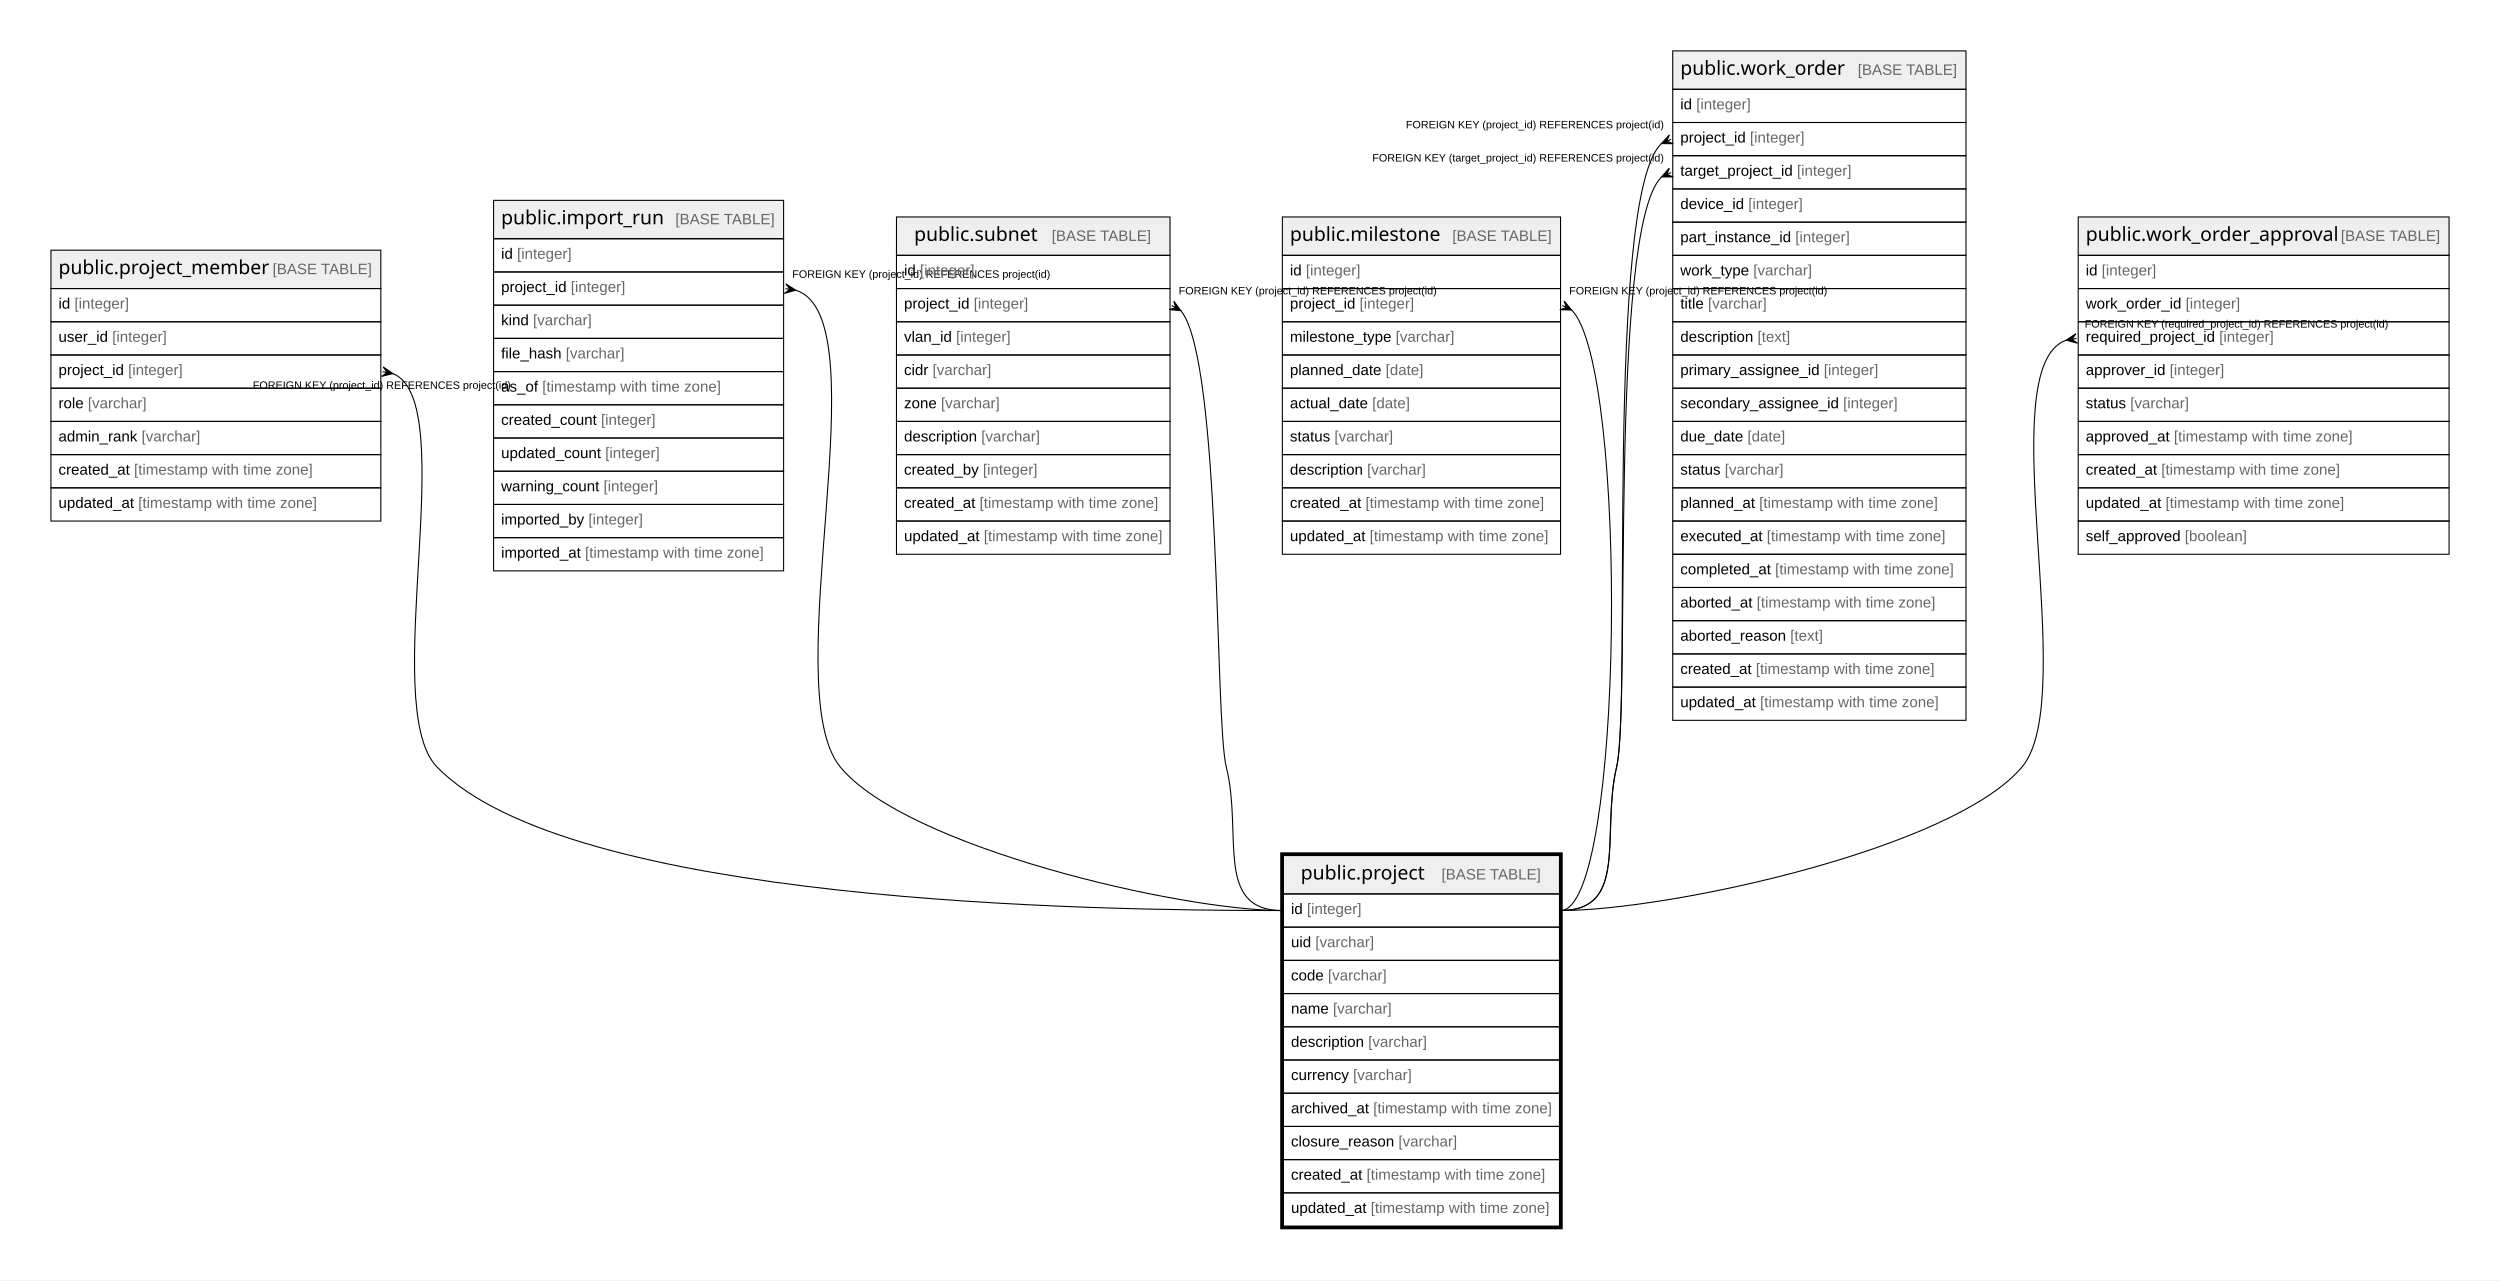
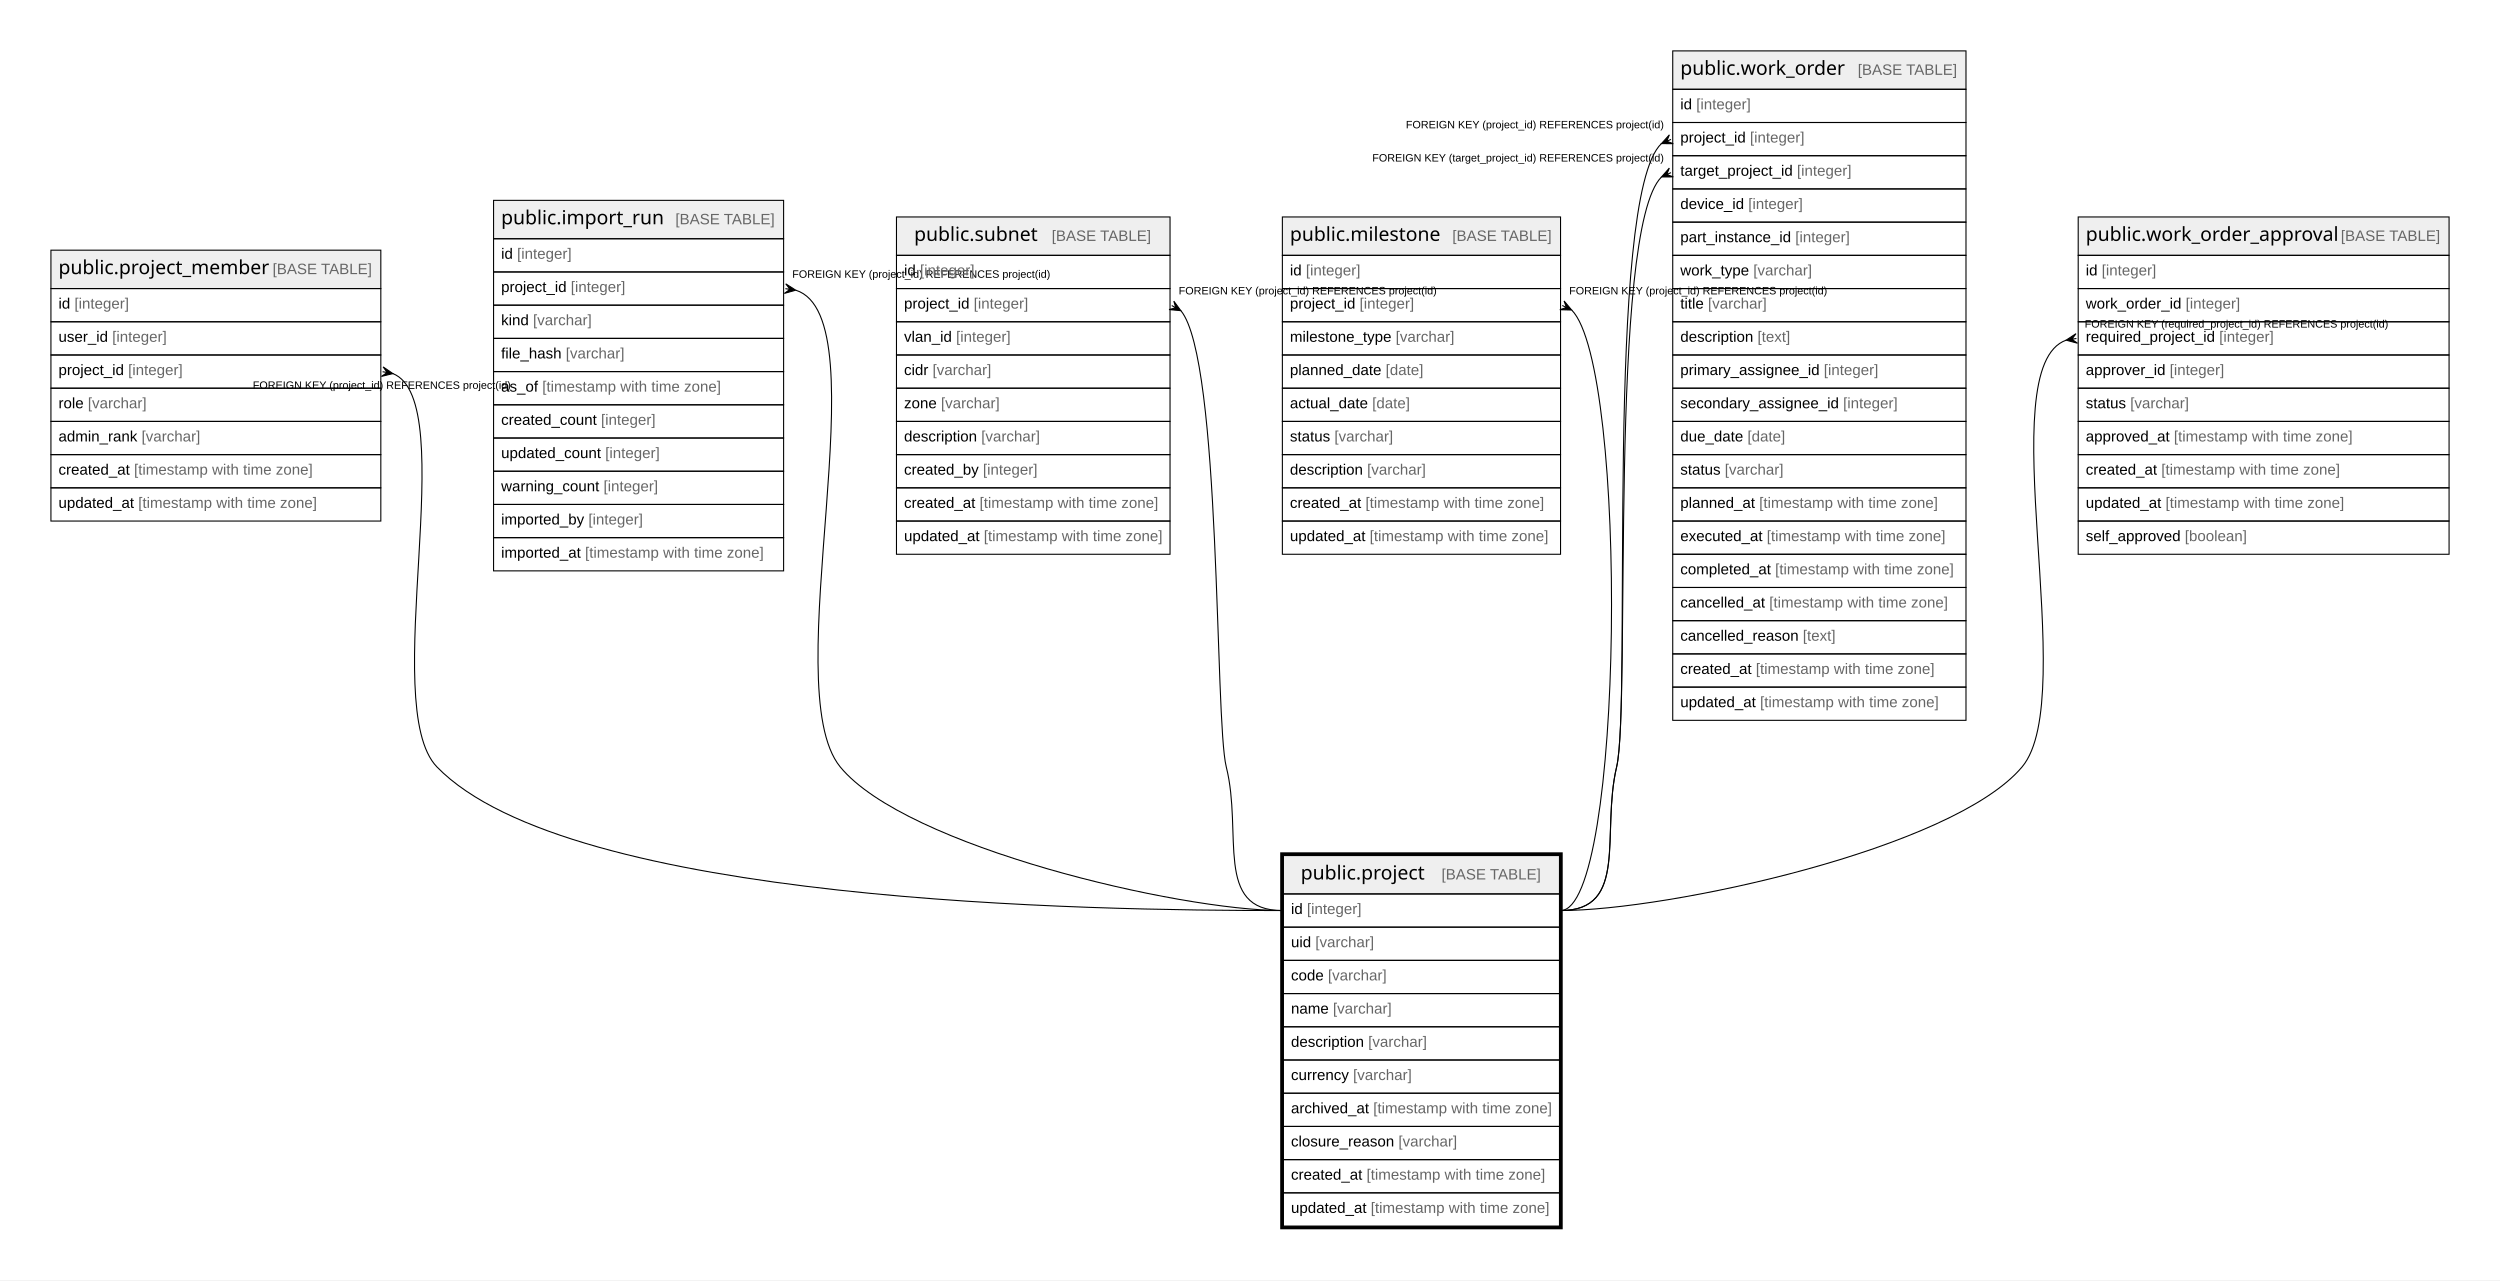
<svg xmlns="http://www.w3.org/2000/svg" width="2318pt" height="1187pt" viewBox="0.00 0.00 2318.33 1187.20">
  <g id="graph0" class="graph" transform="scale(1 1) rotate(0) translate(4 1183.2)">
    <polygon fill="white" stroke="none" points="-4,4 -4,-1183.2 2314.33,-1183.2 2314.33,4 -4,4" />
    <g id="node1" class="node">
      <polygon fill="#efefef" stroke="none" points="1186.17,-354.2 1186.17,-389.8 1442.16,-389.8 1442.16,-354.2 1186.17,-354.2" />
      <polygon fill="none" stroke="black" points="1186.17,-354.2 1186.17,-389.8 1442.16,-389.8 1442.16,-354.2 1186.17,-354.2" />
      <text text-anchor="start" x="1202.19" y="-367.6" font-family="Arial Bold" font-size="18.00">public.project</text>
      <text text-anchor="start" x="1301.65" y="-367.6" font-family="Arial" font-size="14.00">    </text>
      <text text-anchor="start" x="1332.77" y="-367.6" font-family="Arial" font-size="14.00" fill="#666666">[BASE TABLE]</text>
      <polygon fill="none" stroke="black" points="1186.17,-323.4 1186.17,-354.2 1442.16,-354.2 1442.16,-323.4 1186.17,-323.4" />
      <text text-anchor="start" x="1193.17" y="-335.6" font-family="Arial" font-size="14.00">id </text>
      <text text-anchor="start" x="1207.95" y="-335.6" font-family="Arial" font-size="14.00" fill="#666666">[integer]</text>
      <polygon fill="none" stroke="black" points="1186.17,-292.6 1186.17,-323.4 1442.16,-323.4 1442.16,-292.6 1186.17,-292.6" />
      <text text-anchor="start" x="1193.17" y="-304.8" font-family="Arial" font-size="14.00">uid </text>
      <text text-anchor="start" x="1215.74" y="-304.8" font-family="Arial" font-size="14.00" fill="#666666">[varchar]</text>
      <polygon fill="none" stroke="black" points="1186.17,-261.8 1186.17,-292.6 1442.16,-292.6 1442.16,-261.8 1186.17,-261.8" />
      <text text-anchor="start" x="1193.17" y="-274" font-family="Arial" font-size="14.00">code </text>
      <text text-anchor="start" x="1227.42" y="-274" font-family="Arial" font-size="14.00" fill="#666666">[varchar]</text>
      <polygon fill="none" stroke="black" points="1186.17,-231 1186.17,-261.8 1442.16,-261.8 1442.16,-231 1186.17,-231" />
      <text text-anchor="start" x="1193.17" y="-243.2" font-family="Arial" font-size="14.00">name </text>
      <text text-anchor="start" x="1232.08" y="-243.2" font-family="Arial" font-size="14.00" fill="#666666">[varchar]</text>
      <polygon fill="none" stroke="black" points="1186.17,-200.2 1186.17,-231 1442.16,-231 1442.16,-200.2 1186.17,-200.2" />
      <text text-anchor="start" x="1193.17" y="-212.4" font-family="Arial" font-size="14.00">description </text>
      <text text-anchor="start" x="1264.76" y="-212.4" font-family="Arial" font-size="14.00" fill="#666666">[varchar]</text>
      <polygon fill="none" stroke="black" points="1186.17,-169.4 1186.17,-200.2 1442.16,-200.2 1442.16,-169.4 1186.17,-169.4" />
      <text text-anchor="start" x="1193.17" y="-181.6" font-family="Arial" font-size="14.00">currency </text>
      <text text-anchor="start" x="1250.74" y="-181.6" font-family="Arial" font-size="14.00" fill="#666666">[varchar]</text>
      <polygon fill="none" stroke="black" points="1186.17,-138.6 1186.17,-169.4 1442.16,-169.4 1442.16,-138.6 1186.17,-138.6" />
      <text text-anchor="start" x="1193.17" y="-150.8" font-family="Arial" font-size="14.00">archived_at </text>
      <text text-anchor="start" x="1269.44" y="-150.8" font-family="Arial" font-size="14.00" fill="#666666">[timestamp with time zone]</text>
      <polygon fill="none" stroke="black" points="1186.17,-107.8 1186.17,-138.6 1442.16,-138.6 1442.16,-107.8 1186.17,-107.8" />
      <text text-anchor="start" x="1193.17" y="-120" font-family="Arial" font-size="14.00">closure_reason </text>
      <text text-anchor="start" x="1292.78" y="-120" font-family="Arial" font-size="14.00" fill="#666666">[varchar]</text>
      <polygon fill="none" stroke="black" points="1186.17,-77 1186.17,-107.8 1442.16,-107.8 1442.16,-77 1186.17,-77" />
      <text text-anchor="start" x="1193.17" y="-89.2" font-family="Arial" font-size="14.00">created_at </text>
      <text text-anchor="start" x="1263.22" y="-89.2" font-family="Arial" font-size="14.00" fill="#666666">[timestamp with time zone]</text>
      <polygon fill="none" stroke="black" points="1186.17,-46.2 1186.17,-77 1442.16,-77 1442.16,-46.2 1186.17,-46.2" />
      <text text-anchor="start" x="1193.17" y="-58.4" font-family="Arial" font-size="14.00">updated_at </text>
      <text text-anchor="start" x="1267.13" y="-58.4" font-family="Arial" font-size="14.00" fill="#666666">[timestamp with time zone]</text>
      <polygon fill="none" stroke="black" stroke-width="3" points="1184.67,-44.7 1184.67,-391.3 1443.66,-391.3 1443.66,-44.7 1184.67,-44.7" />
    </g>
    <g id="node2" class="node">
      <polygon fill="#efefef" stroke="none" points="43.2,-915.6 43.2,-951.2 349.13,-951.2 349.13,-915.6 43.2,-915.6" />
      <polygon fill="none" stroke="black" points="43.2,-915.6 43.2,-951.2 349.13,-951.2 349.13,-915.6 43.2,-915.6" />
      <text text-anchor="start" x="50.2" y="-929" font-family="Arial Bold" font-size="18.00">public.project_member</text>
      <text text-anchor="start" x="217.64" y="-929" font-family="Arial" font-size="14.00">    </text>
      <text text-anchor="start" x="248.76" y="-929" font-family="Arial" font-size="14.00" fill="#666666">[BASE TABLE]</text>
      <polygon fill="none" stroke="black" points="43.2,-884.8 43.2,-915.6 349.13,-915.6 349.13,-884.8 43.2,-884.8" />
      <text text-anchor="start" x="50.2" y="-897" font-family="Arial" font-size="14.00">id </text>
      <text text-anchor="start" x="64.99" y="-897" font-family="Arial" font-size="14.00" fill="#666666">[integer]</text>
      <polygon fill="none" stroke="black" points="43.2,-854 43.2,-884.8 349.13,-884.8 349.13,-854 43.2,-854" />
      <text text-anchor="start" x="50.2" y="-866.2" font-family="Arial" font-size="14.00">user_id </text>
      <text text-anchor="start" x="100.01" y="-866.2" font-family="Arial" font-size="14.00" fill="#666666">[integer]</text>
      <polygon fill="none" stroke="black" points="43.2,-823.2 43.2,-854 349.13,-854 349.13,-823.2 43.2,-823.2" />
      <text text-anchor="start" x="50.2" y="-835.4" font-family="Arial" font-size="14.00">project_id </text>
      <text text-anchor="start" x="114.79" y="-835.4" font-family="Arial" font-size="14.00" fill="#666666">[integer]</text>
      <polygon fill="none" stroke="black" points="43.2,-792.4 43.2,-823.2 349.13,-823.2 349.13,-792.4 43.2,-792.4" />
      <text text-anchor="start" x="50.2" y="-804.6" font-family="Arial" font-size="14.00">role </text>
      <text text-anchor="start" x="77.43" y="-804.6" font-family="Arial" font-size="14.00" fill="#666666">[varchar]</text>
      <polygon fill="none" stroke="black" points="43.2,-761.6 43.2,-792.4 349.13,-792.4 349.13,-761.6 43.2,-761.6" />
      <text text-anchor="start" x="50.2" y="-773.8" font-family="Arial" font-size="14.00">admin_rank </text>
      <text text-anchor="start" x="127.24" y="-773.8" font-family="Arial" font-size="14.00" fill="#666666">[varchar]</text>
      <polygon fill="none" stroke="black" points="43.2,-730.8 43.2,-761.6 349.13,-761.6 349.13,-730.8 43.2,-730.8" />
      <text text-anchor="start" x="50.2" y="-743" font-family="Arial" font-size="14.00">created_at </text>
      <text text-anchor="start" x="120.25" y="-743" font-family="Arial" font-size="14.00" fill="#666666">[timestamp with time zone]</text>
      <polygon fill="none" stroke="black" points="43.2,-700 43.2,-730.8 349.13,-730.8 349.13,-700 43.2,-700" />
      <text text-anchor="start" x="50.2" y="-712.2" font-family="Arial" font-size="14.00">updated_at </text>
      <text text-anchor="start" x="124.16" y="-712.2" font-family="Arial" font-size="14.00" fill="#666666">[timestamp with time zone]</text>
    </g>
    <g id="edge1" class="edge">
      <path fill="none" stroke="black" d="M360.21,-836.79C424.72,-811.47 346.45,-528.37 401.16,-472 524.24,-345.18 1008.45,-338.8 1185.17,-338.8" />
      <polygon fill="black" stroke="black" points="360.3,-836.77 349.66,-834.11 355.05,-837.72 350.79,-838.48 350.79,-838.48 350.79,-838.48 355.05,-837.72 351.25,-842.97 360.3,-836.77" />
      <text text-anchor="start" x="230.38" y="-822.6" font-family="Arial" font-size="10.00">FOREIGN KEY (project_id) REFERENCES project(id)</text>
    </g>
    <g id="node3" class="node">
      <polygon fill="#efefef" stroke="none" points="453.68,-961.8 453.68,-997.4 722.65,-997.4 722.65,-961.8 453.68,-961.8" />
      <polygon fill="none" stroke="black" points="453.68,-961.8 453.68,-997.4 722.65,-997.4 722.65,-961.8 453.68,-961.8" />
      <text text-anchor="start" x="460.68" y="-975.2" font-family="Arial Bold" font-size="18.00">public.import_run</text>
      <text text-anchor="start" x="591.16" y="-975.2" font-family="Arial" font-size="14.00">    </text>
      <text text-anchor="start" x="622.28" y="-975.2" font-family="Arial" font-size="14.00" fill="#666666">[BASE TABLE]</text>
      <polygon fill="none" stroke="black" points="453.68,-931 453.68,-961.8 722.65,-961.8 722.65,-931 453.68,-931" />
      <text text-anchor="start" x="460.68" y="-943.2" font-family="Arial" font-size="14.00">id </text>
      <text text-anchor="start" x="475.47" y="-943.2" font-family="Arial" font-size="14.00" fill="#666666">[integer]</text>
      <polygon fill="none" stroke="black" points="453.68,-900.2 453.68,-931 722.65,-931 722.65,-900.2 453.68,-900.2" />
      <text text-anchor="start" x="460.68" y="-912.4" font-family="Arial" font-size="14.00">project_id </text>
      <text text-anchor="start" x="525.27" y="-912.4" font-family="Arial" font-size="14.00" fill="#666666">[integer]</text>
      <polygon fill="none" stroke="black" points="453.68,-869.4 453.68,-900.2 722.65,-900.2 722.65,-869.4 453.68,-869.4" />
      <text text-anchor="start" x="460.68" y="-881.6" font-family="Arial" font-size="14.00">kind </text>
      <text text-anchor="start" x="490.25" y="-881.6" font-family="Arial" font-size="14.00" fill="#666666">[varchar]</text>
      <polygon fill="none" stroke="black" points="453.68,-838.6 453.68,-869.4 722.65,-869.4 722.65,-838.6 453.68,-838.6" />
      <text text-anchor="start" x="460.68" y="-850.8" font-family="Arial" font-size="14.00">file_hash </text>
      <text text-anchor="start" x="520.61" y="-850.8" font-family="Arial" font-size="14.00" fill="#666666">[varchar]</text>
      <polygon fill="none" stroke="black" points="453.68,-807.8 453.68,-838.6 722.65,-838.6 722.65,-807.8 453.68,-807.8" />
      <text text-anchor="start" x="460.68" y="-820" font-family="Arial" font-size="14.00">as_of </text>
      <text text-anchor="start" x="498.82" y="-820" font-family="Arial" font-size="14.00" fill="#666666">[timestamp with time zone]</text>
      <polygon fill="none" stroke="black" points="453.68,-777 453.68,-807.8 722.65,-807.8 722.65,-777 453.68,-777" />
      <text text-anchor="start" x="460.68" y="-789.2" font-family="Arial" font-size="14.00">created_count </text>
      <text text-anchor="start" x="553.3" y="-789.2" font-family="Arial" font-size="14.00" fill="#666666">[integer]</text>
      <polygon fill="none" stroke="black" points="453.68,-746.2 453.68,-777 722.65,-777 722.65,-746.2 453.68,-746.2" />
      <text text-anchor="start" x="460.68" y="-758.4" font-family="Arial" font-size="14.00">updated_count </text>
      <text text-anchor="start" x="557.21" y="-758.4" font-family="Arial" font-size="14.00" fill="#666666">[integer]</text>
      <polygon fill="none" stroke="black" points="453.68,-715.4 453.68,-746.2 722.65,-746.2 722.65,-715.4 453.68,-715.4" />
      <text text-anchor="start" x="460.68" y="-727.6" font-family="Arial" font-size="14.00">warning_count </text>
      <text text-anchor="start" x="555.63" y="-727.6" font-family="Arial" font-size="14.00" fill="#666666">[integer]</text>
      <polygon fill="none" stroke="black" points="453.68,-684.6 453.68,-715.4 722.65,-715.4 722.65,-684.6 453.68,-684.6" />
      <text text-anchor="start" x="460.68" y="-696.8" font-family="Arial" font-size="14.00">imported_by </text>
      <text text-anchor="start" x="541.61" y="-696.8" font-family="Arial" font-size="14.00" fill="#666666">[integer]</text>
      <polygon fill="none" stroke="black" points="453.68,-653.8 453.68,-684.6 722.65,-684.6 722.65,-653.8 453.68,-653.8" />
      <text text-anchor="start" x="460.68" y="-666" font-family="Arial" font-size="14.00">imported_at </text>
      <text text-anchor="start" x="538.5" y="-666" font-family="Arial" font-size="14.00" fill="#666666">[timestamp with time zone]</text>
    </g>
    <g id="edge2" class="edge">
      <path fill="none" stroke="black" d="M733.85,-914.12C814.92,-888.77 714.62,-545.93 775.16,-472 835.86,-397.88 1089.37,-338.8 1185.17,-338.8" />
      <polygon fill="black" stroke="black" points="733.88,-914.11 723.33,-911.1 728.6,-914.88 724.31,-915.5 724.31,-915.5 724.31,-915.5 728.6,-914.88 724.63,-920.01 733.88,-914.11" />
      <text text-anchor="start" x="730.65" y="-925.6" font-family="Arial" font-size="10.00">FOREIGN KEY (project_id) REFERENCES project(id)</text>
    </g>
    <g id="node4" class="node">
      <polygon fill="#efefef" stroke="none" points="827.32,-946.4 827.32,-982 1081.01,-982 1081.01,-946.4 827.32,-946.4" />
      <polygon fill="none" stroke="black" points="827.32,-946.4 827.32,-982 1081.01,-982 1081.01,-946.4 827.32,-946.4" />
      <text text-anchor="start" x="843.68" y="-959.8" font-family="Arial Bold" font-size="18.00">public.subnet</text>
      <text text-anchor="start" x="940.16" y="-959.8" font-family="Arial" font-size="14.00">    </text>
      <text text-anchor="start" x="971.28" y="-959.8" font-family="Arial" font-size="14.00" fill="#666666">[BASE TABLE]</text>
      <polygon fill="none" stroke="black" points="827.32,-915.6 827.32,-946.4 1081.01,-946.4 1081.01,-915.6 827.32,-915.6" />
      <text text-anchor="start" x="834.32" y="-927.8" font-family="Arial" font-size="14.00">id </text>
      <text text-anchor="start" x="849.11" y="-927.8" font-family="Arial" font-size="14.00" fill="#666666">[integer]</text>
      <polygon fill="none" stroke="black" points="827.32,-884.8 827.32,-915.6 1081.01,-915.6 1081.01,-884.8 827.32,-884.8" />
      <text text-anchor="start" x="834.32" y="-897" font-family="Arial" font-size="14.00">project_id </text>
      <text text-anchor="start" x="898.92" y="-897" font-family="Arial" font-size="14.00" fill="#666666">[integer]</text>
      <polygon fill="none" stroke="black" points="827.32,-854 827.32,-884.8 1081.01,-884.8 1081.01,-854 827.32,-854" />
      <text text-anchor="start" x="834.32" y="-866.2" font-family="Arial" font-size="14.00">vlan_id </text>
      <text text-anchor="start" x="882.58" y="-866.2" font-family="Arial" font-size="14.00" fill="#666666">[integer]</text>
      <polygon fill="none" stroke="black" points="827.32,-823.2 827.32,-854 1081.01,-854 1081.01,-823.2 827.32,-823.2" />
      <text text-anchor="start" x="834.32" y="-835.4" font-family="Arial" font-size="14.00">cidr </text>
      <text text-anchor="start" x="860.77" y="-835.4" font-family="Arial" font-size="14.00" fill="#666666">[varchar]</text>
      <polygon fill="none" stroke="black" points="827.32,-792.4 827.32,-823.2 1081.01,-823.2 1081.01,-792.4 827.32,-792.4" />
      <text text-anchor="start" x="834.32" y="-804.6" font-family="Arial" font-size="14.00">zone </text>
      <text text-anchor="start" x="868.57" y="-804.6" font-family="Arial" font-size="14.00" fill="#666666">[varchar]</text>
      <polygon fill="none" stroke="black" points="827.32,-761.6 827.32,-792.4 1081.01,-792.4 1081.01,-761.6 827.32,-761.6" />
      <text text-anchor="start" x="834.32" y="-773.8" font-family="Arial" font-size="14.00">description </text>
      <text text-anchor="start" x="905.92" y="-773.8" font-family="Arial" font-size="14.00" fill="#666666">[varchar]</text>
      <polygon fill="none" stroke="black" points="827.32,-730.8 827.32,-761.6 1081.01,-761.6 1081.01,-730.8 827.32,-730.8" />
      <text text-anchor="start" x="834.32" y="-743" font-family="Arial" font-size="14.00">created_by </text>
      <text text-anchor="start" x="907.48" y="-743" font-family="Arial" font-size="14.00" fill="#666666">[integer]</text>
      <polygon fill="none" stroke="black" points="827.32,-700 827.32,-730.8 1081.01,-730.8 1081.01,-700 827.32,-700" />
      <text text-anchor="start" x="834.32" y="-712.2" font-family="Arial" font-size="14.00">created_at </text>
      <text text-anchor="start" x="904.37" y="-712.2" font-family="Arial" font-size="14.00" fill="#666666">[timestamp with time zone]</text>
      <polygon fill="none" stroke="black" points="827.32,-669.2 827.32,-700 1081.01,-700 1081.01,-669.2 827.32,-669.2" />
      <text text-anchor="start" x="834.32" y="-681.4" font-family="Arial" font-size="14.00">updated_at </text>
      <text text-anchor="start" x="908.28" y="-681.4" font-family="Arial" font-size="14.00" fill="#666666">[timestamp with time zone]</text>
    </g>
    <g id="edge3" class="edge">
      <path fill="none" stroke="black" d="M1091.07,-895.08C1128.87,-849.58 1122.31,-515.3 1133.16,-472 1148.61,-410.35 1121.62,-338.8 1185.17,-338.8" />
      <polygon fill="black" stroke="black" points="1091,-895.11 1080.08,-896.12 1086.36,-897.74 1082.59,-899.87 1082.59,-899.87 1082.59,-899.87 1086.36,-897.74 1084.51,-903.95 1091,-895.11" />
      <text text-anchor="start" x="1089.01" y="-910.2" font-family="Arial" font-size="10.00">FOREIGN KEY (project_id) REFERENCES project(id)</text>
    </g>
    <g id="node5" class="node">
      <polygon fill="#efefef" stroke="none" points="1185.18,-946.4 1185.18,-982 1443.15,-982 1443.15,-946.4 1185.18,-946.4" />
      <polygon fill="none" stroke="black" points="1185.18,-946.4 1185.18,-982 1443.15,-982 1443.15,-946.4 1185.18,-946.4" />
      <text text-anchor="start" x="1192.18" y="-959.8" font-family="Arial Bold" font-size="18.00">public.milestone</text>
      <text text-anchor="start" x="1311.66" y="-959.8" font-family="Arial" font-size="14.00">    </text>
      <text text-anchor="start" x="1342.78" y="-959.8" font-family="Arial" font-size="14.00" fill="#666666">[BASE TABLE]</text>
      <polygon fill="none" stroke="black" points="1185.18,-915.6 1185.18,-946.4 1443.15,-946.4 1443.15,-915.6 1185.18,-915.6" />
      <text text-anchor="start" x="1192.18" y="-927.8" font-family="Arial" font-size="14.00">id </text>
      <text text-anchor="start" x="1206.97" y="-927.8" font-family="Arial" font-size="14.00" fill="#666666">[integer]</text>
      <polygon fill="none" stroke="black" points="1185.18,-884.8 1185.18,-915.6 1443.15,-915.6 1443.15,-884.8 1185.18,-884.8" />
      <text text-anchor="start" x="1192.18" y="-897" font-family="Arial" font-size="14.00">project_id </text>
      <text text-anchor="start" x="1256.77" y="-897" font-family="Arial" font-size="14.00" fill="#666666">[integer]</text>
      <polygon fill="none" stroke="black" points="1185.18,-854 1185.18,-884.8 1443.15,-884.8 1443.15,-854 1185.18,-854" />
      <text text-anchor="start" x="1192.18" y="-866.2" font-family="Arial" font-size="14.00">milestone_type </text>
      <text text-anchor="start" x="1290.24" y="-866.2" font-family="Arial" font-size="14.00" fill="#666666">[varchar]</text>
      <polygon fill="none" stroke="black" points="1185.18,-823.2 1185.18,-854 1443.15,-854 1443.15,-823.2 1185.18,-823.2" />
      <text text-anchor="start" x="1192.18" y="-835.4" font-family="Arial" font-size="14.00">planned_date </text>
      <text text-anchor="start" x="1280.93" y="-835.4" font-family="Arial" font-size="14.00" fill="#666666">[date]</text>
      <polygon fill="none" stroke="black" points="1185.18,-792.4 1185.18,-823.2 1443.15,-823.2 1443.15,-792.4 1185.18,-792.4" />
      <text text-anchor="start" x="1192.18" y="-804.6" font-family="Arial" font-size="14.00">actual_date </text>
      <text text-anchor="start" x="1268.46" y="-804.6" font-family="Arial" font-size="14.00" fill="#666666">[date]</text>
      <polygon fill="none" stroke="black" points="1185.18,-761.6 1185.18,-792.4 1443.15,-792.4 1443.15,-761.6 1185.18,-761.6" />
      <text text-anchor="start" x="1192.18" y="-773.8" font-family="Arial" font-size="14.00">status </text>
      <text text-anchor="start" x="1233.42" y="-773.8" font-family="Arial" font-size="14.00" fill="#666666">[varchar]</text>
      <polygon fill="none" stroke="black" points="1185.18,-730.8 1185.18,-761.6 1443.15,-761.6 1443.15,-730.8 1185.18,-730.8" />
      <text text-anchor="start" x="1192.18" y="-743" font-family="Arial" font-size="14.00">description </text>
      <text text-anchor="start" x="1263.77" y="-743" font-family="Arial" font-size="14.00" fill="#666666">[varchar]</text>
      <polygon fill="none" stroke="black" points="1185.18,-700 1185.18,-730.8 1443.15,-730.8 1443.15,-700 1185.18,-700" />
      <text text-anchor="start" x="1192.18" y="-712.2" font-family="Arial" font-size="14.00">created_at </text>
      <text text-anchor="start" x="1262.23" y="-712.2" font-family="Arial" font-size="14.00" fill="#666666">[timestamp with time zone]</text>
      <polygon fill="none" stroke="black" points="1185.18,-669.2 1185.18,-700 1443.15,-700 1443.15,-669.2 1185.18,-669.2" />
      <text text-anchor="start" x="1192.18" y="-681.4" font-family="Arial" font-size="14.00">updated_at </text>
      <text text-anchor="start" x="1266.14" y="-681.4" font-family="Arial" font-size="14.00" fill="#666666">[timestamp with time zone]</text>
    </g>
    <g id="edge4" class="edge">
      <path fill="none" stroke="black" d="M1453.49,-895.68C1506.25,-842.55 1502.25,-338.8 1443.16,-338.8" />
      <polygon fill="black" stroke="black" points="1453.45,-895.7 1442.49,-896 1448.65,-898.02 1444.75,-899.91 1444.75,-899.91 1444.75,-899.91 1448.65,-898.02 1446.41,-904.11 1453.45,-895.7" />
      <text text-anchor="start" x="1451.15" y="-910.2" font-family="Arial" font-size="10.00">FOREIGN KEY (project_id) REFERENCES project(id)</text>
    </g>
    <g id="node6" class="node">
      <polygon fill="#efefef" stroke="none" points="1547.19,-1100.4 1547.19,-1136 1819.14,-1136 1819.14,-1100.4 1547.19,-1100.4" />
      <polygon fill="none" stroke="black" points="1547.19,-1100.4 1547.19,-1136 1819.14,-1136 1819.14,-1100.4 1547.19,-1100.4" />
      <text text-anchor="start" x="1554.19" y="-1113.8" font-family="Arial Bold" font-size="18.00">public.work_order</text>
      <text text-anchor="start" x="1687.65" y="-1113.8" font-family="Arial" font-size="14.00">    </text>
      <text text-anchor="start" x="1718.77" y="-1113.8" font-family="Arial" font-size="14.00" fill="#666666">[BASE TABLE]</text>
      <polygon fill="none" stroke="black" points="1547.19,-1069.6 1547.19,-1100.4 1819.14,-1100.4 1819.14,-1069.6 1547.19,-1069.6" />
      <text text-anchor="start" x="1554.19" y="-1081.8" font-family="Arial" font-size="14.00">id </text>
      <text text-anchor="start" x="1568.98" y="-1081.8" font-family="Arial" font-size="14.00" fill="#666666">[integer]</text>
      <polygon fill="none" stroke="black" points="1547.19,-1038.8 1547.19,-1069.6 1819.14,-1069.6 1819.14,-1038.8 1547.19,-1038.8" />
      <text text-anchor="start" x="1554.19" y="-1051" font-family="Arial" font-size="14.00">project_id </text>
      <text text-anchor="start" x="1618.78" y="-1051" font-family="Arial" font-size="14.00" fill="#666666">[integer]</text>
      <polygon fill="none" stroke="black" points="1547.19,-1008 1547.19,-1038.8 1819.14,-1038.8 1819.14,-1008 1547.19,-1008" />
      <text text-anchor="start" x="1554.19" y="-1020.2" font-family="Arial" font-size="14.00">target_project_id </text>
      <text text-anchor="start" x="1662.37" y="-1020.2" font-family="Arial" font-size="14.00" fill="#666666">[integer]</text>
      <polygon fill="none" stroke="black" points="1547.19,-977.2 1547.19,-1008 1819.14,-1008 1819.14,-977.2 1547.19,-977.2" />
      <text text-anchor="start" x="1554.19" y="-989.4" font-family="Arial" font-size="14.00">device_id </text>
      <text text-anchor="start" x="1617.23" y="-989.4" font-family="Arial" font-size="14.00" fill="#666666">[integer]</text>
      <polygon fill="none" stroke="black" points="1547.19,-946.4 1547.19,-977.2 1819.14,-977.2 1819.14,-946.4 1547.19,-946.4" />
      <text text-anchor="start" x="1554.19" y="-958.6" font-family="Arial" font-size="14.00">part_instance_id </text>
      <text text-anchor="start" x="1660.82" y="-958.6" font-family="Arial" font-size="14.00" fill="#666666">[integer]</text>
      <polygon fill="none" stroke="black" points="1547.19,-915.6 1547.19,-946.4 1819.14,-946.4 1819.14,-915.6 1547.19,-915.6" />
      <text text-anchor="start" x="1554.19" y="-927.8" font-family="Arial" font-size="14.00">work_type </text>
      <text text-anchor="start" x="1621.89" y="-927.8" font-family="Arial" font-size="14.00" fill="#666666">[varchar]</text>
      <polygon fill="none" stroke="black" points="1547.19,-884.8 1547.19,-915.6 1819.14,-915.6 1819.14,-884.8 1547.19,-884.8" />
      <text text-anchor="start" x="1554.19" y="-897" font-family="Arial" font-size="14.00">title </text>
      <text text-anchor="start" x="1579.87" y="-897" font-family="Arial" font-size="14.00" fill="#666666">[varchar]</text>
      <polygon fill="none" stroke="black" points="1547.19,-854 1547.19,-884.8 1819.14,-884.8 1819.14,-854 1547.19,-854" />
      <text text-anchor="start" x="1554.19" y="-866.2" font-family="Arial" font-size="14.00">description </text>
      <text text-anchor="start" x="1625.78" y="-866.2" font-family="Arial" font-size="14.00" fill="#666666">[text]</text>
      <polygon fill="none" stroke="black" points="1547.19,-823.2 1547.19,-854 1819.14,-854 1819.14,-823.2 1547.19,-823.2" />
      <text text-anchor="start" x="1554.19" y="-835.4" font-family="Arial" font-size="14.00">primary_assignee_id </text>
      <text text-anchor="start" x="1687.26" y="-835.4" font-family="Arial" font-size="14.00" fill="#666666">[integer]</text>
      <polygon fill="none" stroke="black" points="1547.19,-792.4 1547.19,-823.2 1819.14,-823.2 1819.14,-792.4 1547.19,-792.4" />
      <text text-anchor="start" x="1554.19" y="-804.6" font-family="Arial" font-size="14.00">secondary_assignee_id </text>
      <text text-anchor="start" x="1705.18" y="-804.6" font-family="Arial" font-size="14.00" fill="#666666">[integer]</text>
      <polygon fill="none" stroke="black" points="1547.19,-761.6 1547.19,-792.4 1819.14,-792.4 1819.14,-761.6 1547.19,-761.6" />
      <text text-anchor="start" x="1554.19" y="-773.8" font-family="Arial" font-size="14.00">due_date </text>
      <text text-anchor="start" x="1616.47" y="-773.8" font-family="Arial" font-size="14.00" fill="#666666">[date]</text>
      <polygon fill="none" stroke="black" points="1547.19,-730.8 1547.19,-761.6 1819.14,-761.6 1819.14,-730.8 1547.19,-730.8" />
      <text text-anchor="start" x="1554.19" y="-743" font-family="Arial" font-size="14.00">status </text>
      <text text-anchor="start" x="1595.43" y="-743" font-family="Arial" font-size="14.00" fill="#666666">[varchar]</text>
      <polygon fill="none" stroke="black" points="1547.19,-700 1547.19,-730.8 1819.14,-730.8 1819.14,-700 1547.19,-700" />
      <text text-anchor="start" x="1554.19" y="-712.2" font-family="Arial" font-size="14.00">planned_at </text>
      <text text-anchor="start" x="1627.37" y="-712.2" font-family="Arial" font-size="14.00" fill="#666666">[timestamp with time zone]</text>
      <polygon fill="none" stroke="black" points="1547.19,-669.2 1547.19,-700 1819.14,-700 1819.14,-669.2 1547.19,-669.2" />
      <text text-anchor="start" x="1554.19" y="-681.4" font-family="Arial" font-size="14.00">executed_at </text>
      <text text-anchor="start" x="1634.36" y="-681.4" font-family="Arial" font-size="14.00" fill="#666666">[timestamp with time zone]</text>
      <polygon fill="none" stroke="black" points="1547.19,-638.4 1547.19,-669.2 1819.14,-669.2 1819.14,-638.4 1547.19,-638.4" />
      <text text-anchor="start" x="1554.19" y="-650.6" font-family="Arial" font-size="14.00">completed_at </text>
      <text text-anchor="start" x="1642.13" y="-650.6" font-family="Arial" font-size="14.00" fill="#666666">[timestamp with time zone]</text>
      <polygon fill="none" stroke="black" points="1547.19,-607.6 1547.19,-638.4 1819.14,-638.4 1819.14,-607.6 1547.19,-607.6" />
-       <text text-anchor="start" x="1554.19" y="-619.8" font-family="Arial" font-size="14.00">aborted_at </text>
-       <text text-anchor="start" x="1625.02" y="-619.8" font-family="Arial" font-size="14.00" fill="#666666">[timestamp with time zone]</text>
+       <text text-anchor="start" x="1554.19" y="-619.8" font-family="Arial" font-size="14.00">cancelled_at </text>
+       <text text-anchor="start" x="1636.69" y="-619.8" font-family="Arial" font-size="14.00" fill="#666666">[timestamp with time zone]</text>
      <polygon fill="none" stroke="black" points="1547.19,-576.8 1547.19,-607.6 1819.14,-607.6 1819.14,-576.8 1547.19,-576.8" />
-       <text text-anchor="start" x="1554.19" y="-589" font-family="Arial" font-size="14.00">aborted_reason </text>
-       <text text-anchor="start" x="1656.15" y="-589" font-family="Arial" font-size="14.00" fill="#666666">[text]</text>
+       <text text-anchor="start" x="1554.19" y="-589" font-family="Arial" font-size="14.00">cancelled_reason </text>
+       <text text-anchor="start" x="1667.82" y="-589" font-family="Arial" font-size="14.00" fill="#666666">[text]</text>
      <polygon fill="none" stroke="black" points="1547.19,-546 1547.19,-576.8 1819.14,-576.8 1819.14,-546 1547.19,-546" />
      <text text-anchor="start" x="1554.19" y="-558.2" font-family="Arial" font-size="14.00">created_at </text>
      <text text-anchor="start" x="1624.24" y="-558.2" font-family="Arial" font-size="14.00" fill="#666666">[timestamp with time zone]</text>
      <polygon fill="none" stroke="black" points="1547.19,-515.2 1547.19,-546 1819.14,-546 1819.14,-515.2 1547.19,-515.2" />
      <text text-anchor="start" x="1554.19" y="-527.4" font-family="Arial" font-size="14.00">updated_at </text>
      <text text-anchor="start" x="1628.15" y="-527.4" font-family="Arial" font-size="14.00" fill="#666666">[timestamp with time zone]</text>
    </g>
    <g id="edge5" class="edge">
      <path fill="none" stroke="black" d="M1536.68,-1050.01C1484.16,-1000.73 1509.18,-531.9 1495.16,-472 1480.69,-410.12 1506.71,-338.8 1443.16,-338.8" />
      <polygon fill="black" stroke="black" points="1536.73,-1050.04 1544.07,-1058.18 1541.61,-1052.19 1545.58,-1053.93 1545.58,-1053.93 1545.58,-1053.93 1541.61,-1052.19 1547.7,-1049.95 1536.73,-1050.04" />
      <text text-anchor="start" x="1299.69" y="-1064.2" font-family="Arial" font-size="10.00">FOREIGN KEY (project_id) REFERENCES project(id)</text>
    </g>
    <g id="edge6" class="edge">
      <path fill="none" stroke="black" d="M1536.85,-1019.14C1487.24,-970.93 1508.55,-528.6 1495.16,-472 1480.54,-410.15 1506.71,-338.8 1443.16,-338.8" />
      <polygon fill="black" stroke="black" points="1536.79,-1019.11 1544.02,-1027.36 1541.64,-1021.33 1545.58,-1023.12 1545.58,-1023.12 1545.58,-1023.12 1541.64,-1021.33 1547.75,-1019.17 1536.79,-1019.11" />
      <text text-anchor="start" x="1268.55" y="-1033.4" font-family="Arial" font-size="10.00">FOREIGN KEY (target_project_id) REFERENCES project(id)</text>
    </g>
    <g id="node7" class="node">
      <polygon fill="#efefef" stroke="none" points="1923.2,-946.4 1923.2,-982 2267.13,-982 2267.13,-946.4 1923.2,-946.4" />
      <polygon fill="none" stroke="black" points="1923.2,-946.4 1923.2,-982 2267.13,-982 2267.13,-946.4 1923.2,-946.4" />
      <text text-anchor="start" x="1930.2" y="-959.8" font-family="Arial Bold" font-size="18.00">public.work_order_approval</text>
      <text text-anchor="start" x="2135.64" y="-959.8" font-family="Arial" font-size="14.00">    </text>
      <text text-anchor="start" x="2166.76" y="-959.8" font-family="Arial" font-size="14.00" fill="#666666">[BASE TABLE]</text>
      <polygon fill="none" stroke="black" points="1923.2,-915.6 1923.2,-946.4 2267.13,-946.4 2267.13,-915.6 1923.2,-915.6" />
      <text text-anchor="start" x="1930.2" y="-927.8" font-family="Arial" font-size="14.00">id </text>
      <text text-anchor="start" x="1944.99" y="-927.8" font-family="Arial" font-size="14.00" fill="#666666">[integer]</text>
      <polygon fill="none" stroke="black" points="1923.2,-884.8 1923.2,-915.6 2267.13,-915.6 2267.13,-884.8 1923.2,-884.8" />
      <text text-anchor="start" x="1930.2" y="-897" font-family="Arial" font-size="14.00">work_order_id </text>
      <text text-anchor="start" x="2022.8" y="-897" font-family="Arial" font-size="14.00" fill="#666666">[integer]</text>
      <polygon fill="none" stroke="black" points="1923.2,-854 1923.2,-884.8 2267.13,-884.8 2267.13,-854 1923.2,-854" />
      <text text-anchor="start" x="1930.2" y="-866.2" font-family="Arial" font-size="14.00">required_project_id </text>
      <text text-anchor="start" x="2053.95" y="-866.2" font-family="Arial" font-size="14.00" fill="#666666">[integer]</text>
      <polygon fill="none" stroke="black" points="1923.2,-823.2 1923.2,-854 2267.13,-854 2267.13,-823.2 1923.2,-823.2" />
      <text text-anchor="start" x="1930.2" y="-835.4" font-family="Arial" font-size="14.00">approver_id </text>
      <text text-anchor="start" x="2008.03" y="-835.4" font-family="Arial" font-size="14.00" fill="#666666">[integer]</text>
      <polygon fill="none" stroke="black" points="1923.2,-792.4 1923.2,-823.2 2267.13,-823.2 2267.13,-792.4 1923.2,-792.4" />
      <text text-anchor="start" x="1930.2" y="-804.6" font-family="Arial" font-size="14.00">status </text>
      <text text-anchor="start" x="1971.44" y="-804.6" font-family="Arial" font-size="14.00" fill="#666666">[varchar]</text>
      <polygon fill="none" stroke="black" points="1923.2,-761.6 1923.2,-792.4 2267.13,-792.4 2267.13,-761.6 1923.2,-761.6" />
      <text text-anchor="start" x="1930.2" y="-773.8" font-family="Arial" font-size="14.00">approved_at </text>
      <text text-anchor="start" x="2011.93" y="-773.8" font-family="Arial" font-size="14.00" fill="#666666">[timestamp with time zone]</text>
      <polygon fill="none" stroke="black" points="1923.2,-730.8 1923.2,-761.6 2267.13,-761.6 2267.13,-730.8 1923.2,-730.8" />
      <text text-anchor="start" x="1930.2" y="-743" font-family="Arial" font-size="14.00">created_at </text>
      <text text-anchor="start" x="2000.25" y="-743" font-family="Arial" font-size="14.00" fill="#666666">[timestamp with time zone]</text>
      <polygon fill="none" stroke="black" points="1923.2,-700 1923.2,-730.8 2267.13,-730.8 2267.13,-700 1923.2,-700" />
      <text text-anchor="start" x="1930.2" y="-712.2" font-family="Arial" font-size="14.00">updated_at </text>
      <text text-anchor="start" x="2004.16" y="-712.2" font-family="Arial" font-size="14.00" fill="#666666">[timestamp with time zone]</text>
      <polygon fill="none" stroke="black" points="1923.2,-669.2 1923.2,-700 2267.13,-700 2267.13,-669.2 1923.2,-669.2" />
      <text text-anchor="start" x="1930.2" y="-681.4" font-family="Arial" font-size="14.00">self_approved </text>
      <text text-anchor="start" x="2022.04" y="-681.4" font-family="Arial" font-size="14.00" fill="#666666">[boolean]</text>
    </g>
    <g id="edge7" class="edge">
      <path fill="none" stroke="black" d="M1912.15,-867.78C1840.72,-842.83 1926.07,-537.39 1871.16,-472 1807.11,-395.71 1542.77,-338.8 1443.16,-338.8" />
      <polygon fill="black" stroke="black" points="1912,-867.75 1921.16,-873.79 1917.27,-868.6 1921.54,-869.29 1921.54,-869.29 1921.54,-869.29 1917.27,-868.6 1922.59,-864.9 1912,-867.75" />
      <text text-anchor="start" x="1929.2" y="-879.4" font-family="Arial" font-size="10.00">FOREIGN KEY (required_project_id) REFERENCES project(id)</text>
    </g>
  </g>
</svg>
